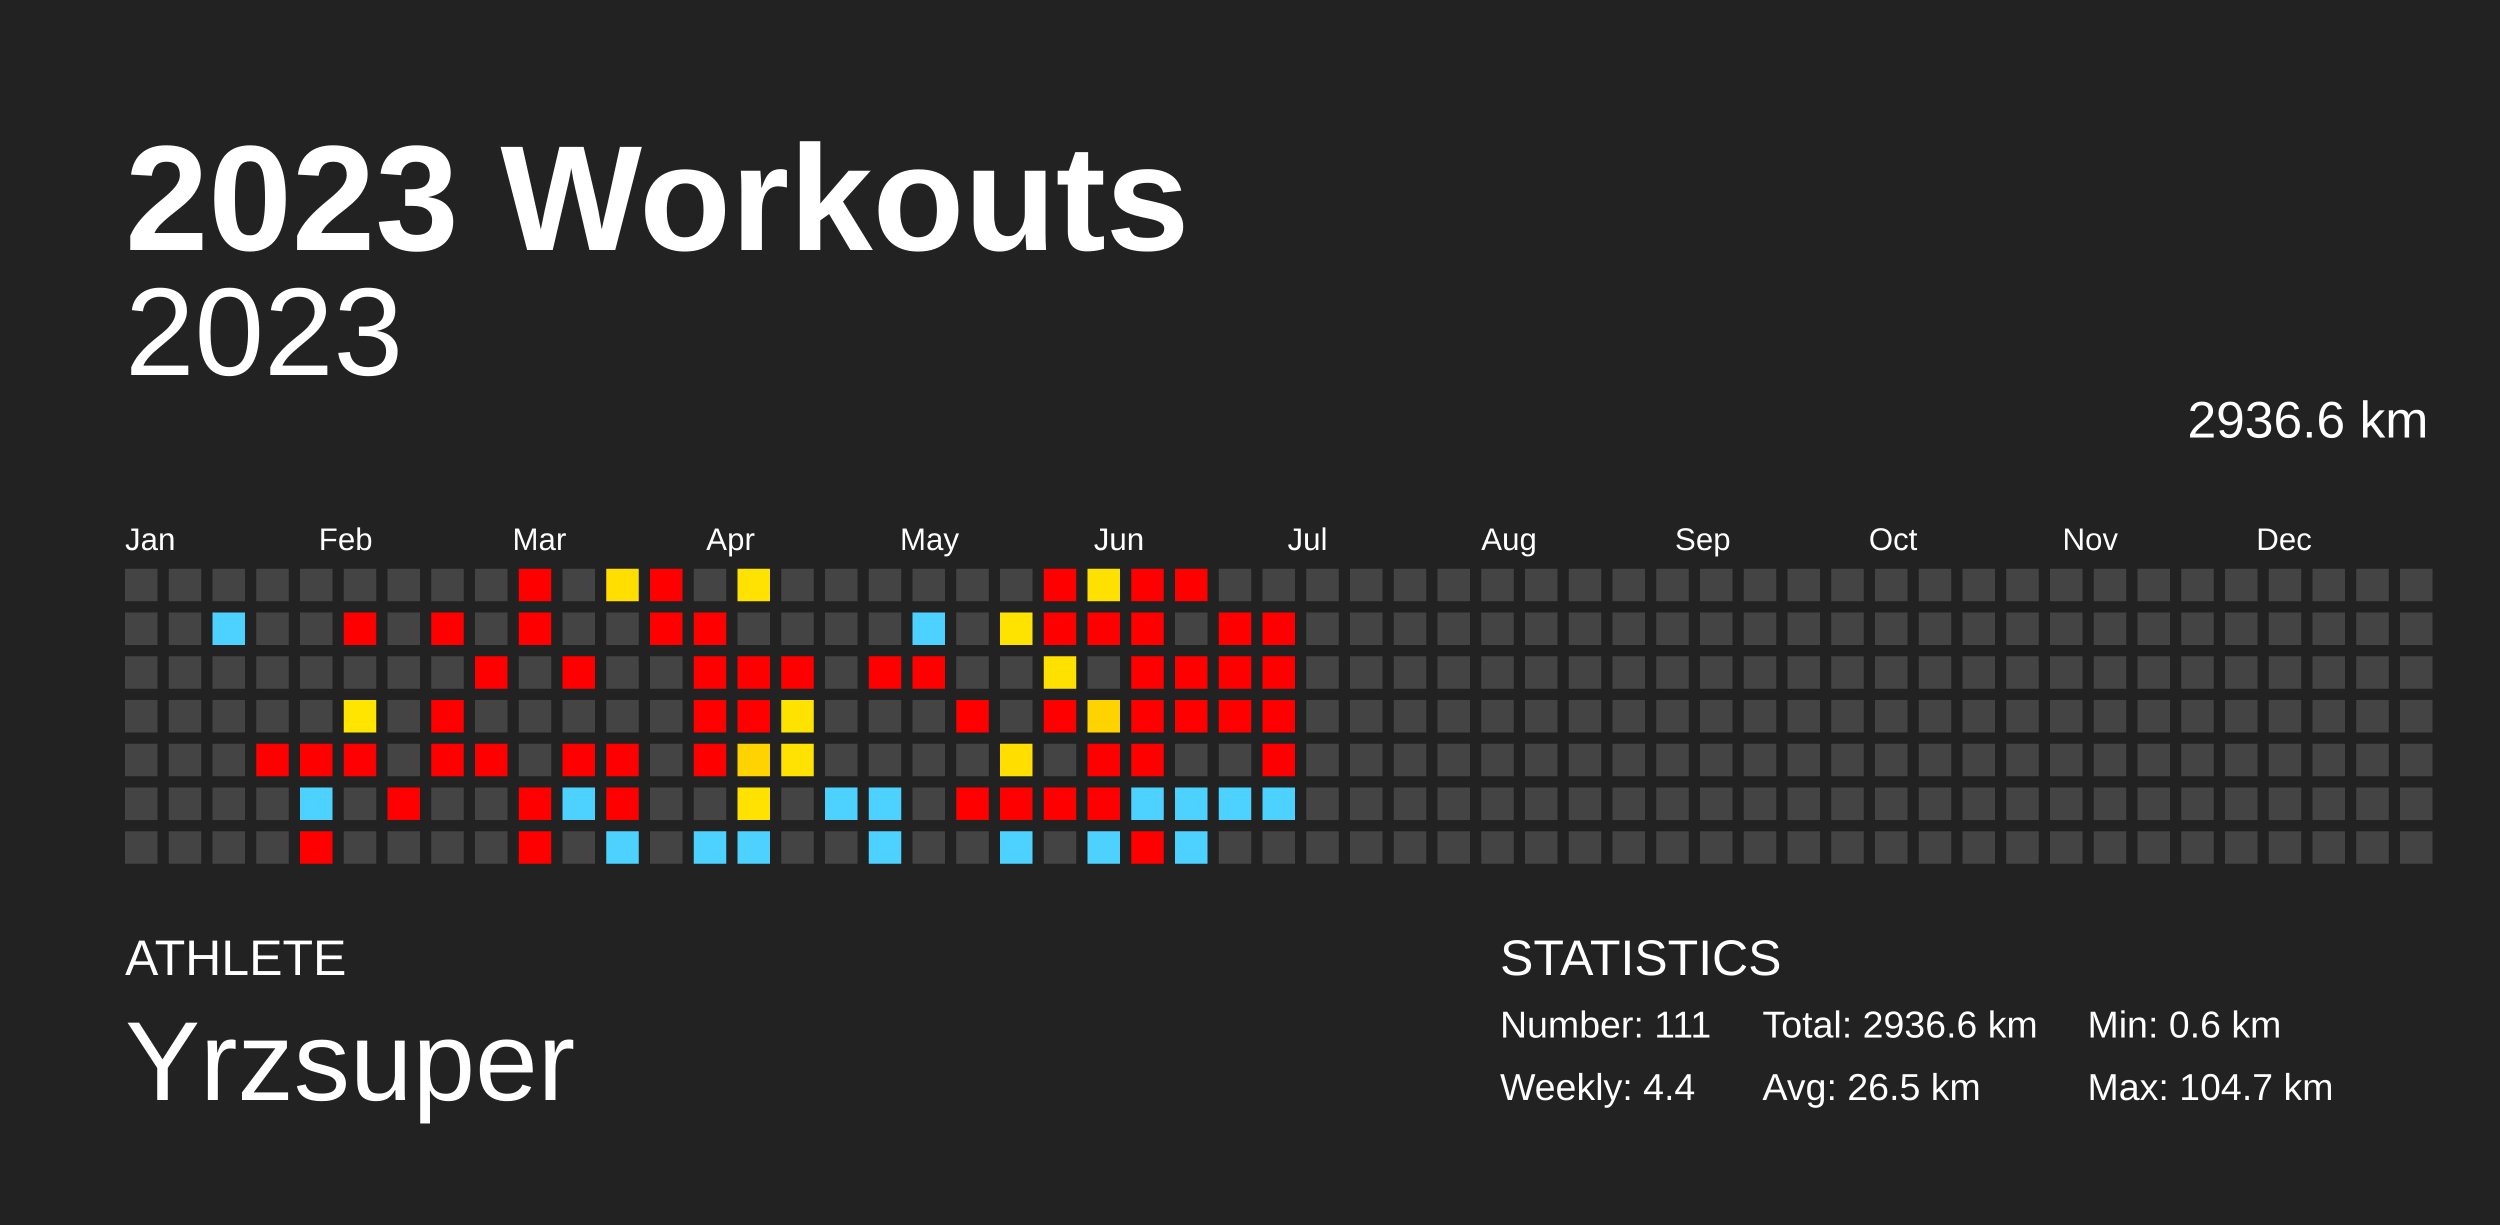
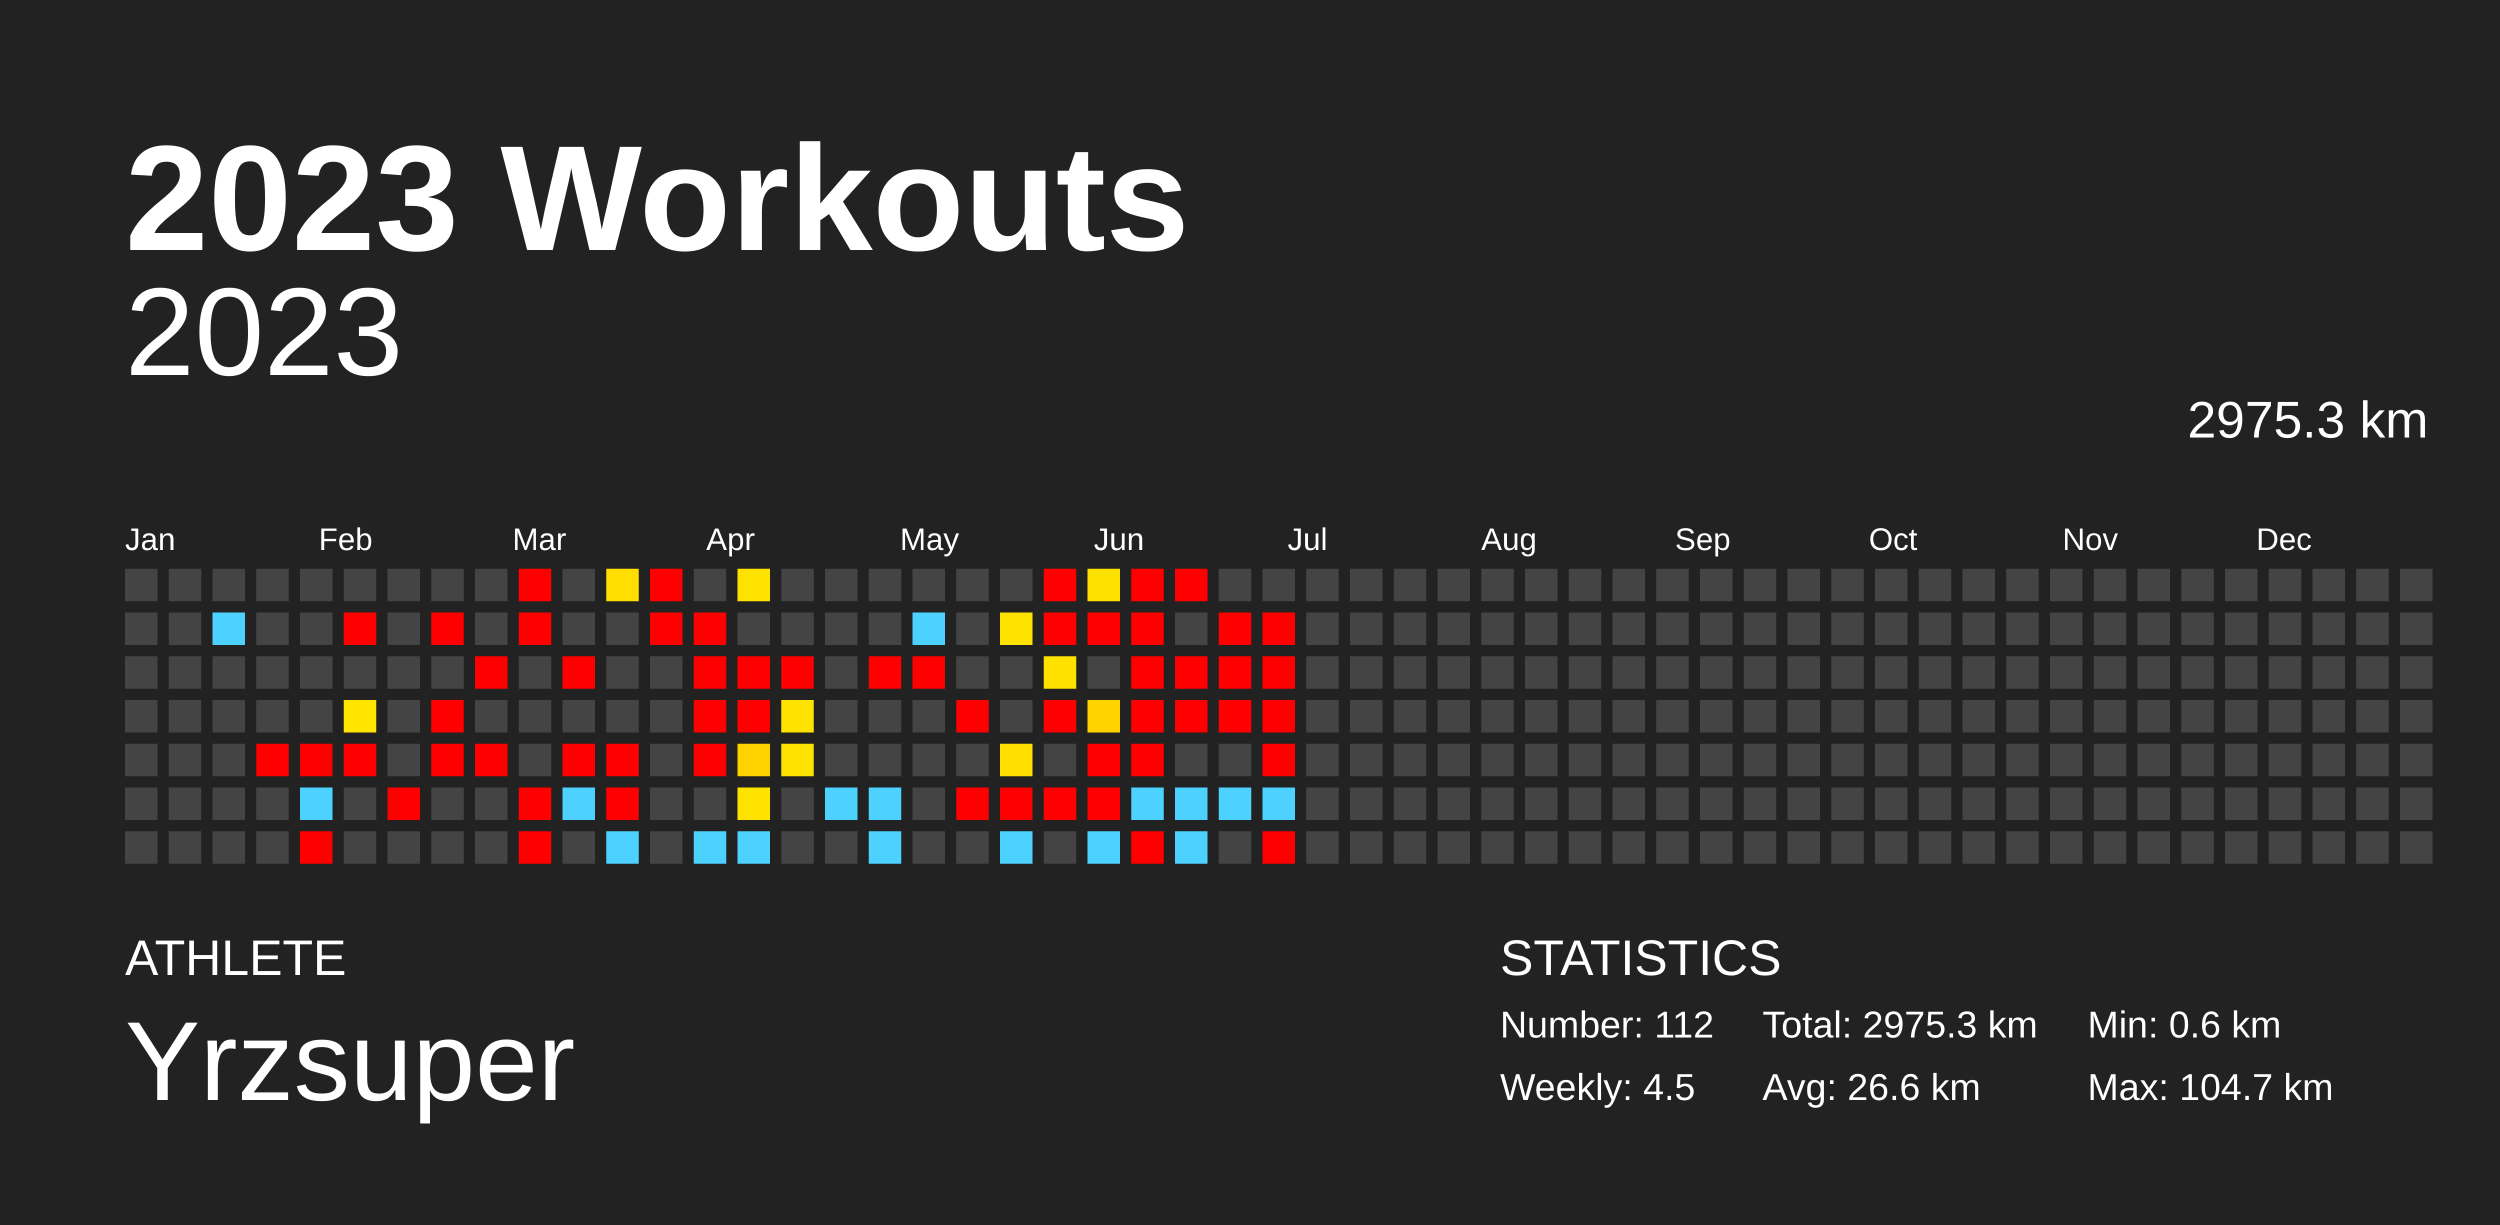
<svg xmlns="http://www.w3.org/2000/svg" baseProfile="full" height="98mm" version="1.1" viewBox="0,0,200,98" width="200mm">
  <defs />
  <rect fill="#222222" height="98" width="200" x="0" y="0" />
  <text fill="#FFFFFF" style="font-size:12px; font-family:Arial; font-weight:bold;" x="10" y="20">2023 Workouts</text>
  <text fill="#FFFFFF" style="font-size:4px; font-family:Arial" x="10" y="78">ATHLETE</text>
  <text fill="#FFFFFF" style="font-size:9px; font-family:Arial" x="10" y="88">Yrzsuper</text>
  <text fill="#FFFFFF" style="font-size:4px; font-family:Arial" x="120" y="78">STATISTICS</text>
-   <text fill="#FFFFFF" style="font-size:3px; font-family:Arial" x="120" y="83">Number: 111</text>
-   <text fill="#FFFFFF" style="font-size:3px; font-family:Arial" x="120" y="88">Weekly: 4.4</text>
-   <text fill="#FFFFFF" style="font-size:3px; font-family:Arial" x="141" y="83">Total: 2936.6 km</text>
-   <text fill="#FFFFFF" style="font-size:3px; font-family:Arial" x="141" y="88">Avg: 26.5 km</text>
+   <text fill="#FFFFFF" style="font-size:3px; font-family:Arial" x="120" y="83">Number: 112</text>
+   <text fill="#FFFFFF" style="font-size:3px; font-family:Arial" x="120" y="88">Weekly: 4.5</text>
+   <text fill="#FFFFFF" style="font-size:3px; font-family:Arial" x="141" y="83">Total: 2975.3 km</text>
+   <text fill="#FFFFFF" style="font-size:3px; font-family:Arial" x="141" y="88">Avg: 26.6 km</text>
  <text fill="#FFFFFF" style="font-size:3px; font-family:Arial" x="167" y="83">Min: 0.6 km</text>
  <text fill="#FFFFFF" style="font-size:3px; font-family:Arial" x="167" y="88">Max: 104.7 km</text>
  <text alignment-baseline="hanging" fill="#FFFFFF" style="font-size:10.0px; font-family:Arial;" x="10" y="30">2023</text>
-   <text alignment-baseline="hanging" fill="#FFFFFF" style="font-size:4.125px; font-family:Arial;" x="175" y="35">2936.6 km</text>
+   <text alignment-baseline="hanging" fill="#FFFFFF" style="font-size:4.125px; font-family:Arial;" x="175" y="35">2975.3 km</text>
  <text fill="#FFFFFF" style="font-size:2.5px; font-family:Arial" x="10.0" y="44">Jan</text>
  <text fill="#FFFFFF" style="font-size:2.5px; font-family:Arial" x="25.5" y="44">Feb</text>
  <text fill="#FFFFFF" style="font-size:2.5px; font-family:Arial" x="41.0" y="44">Mar</text>
  <text fill="#FFFFFF" style="font-size:2.5px; font-family:Arial" x="56.5" y="44">Apr</text>
  <text fill="#FFFFFF" style="font-size:2.5px; font-family:Arial" x="72.0" y="44">May</text>
  <text fill="#FFFFFF" style="font-size:2.5px; font-family:Arial" x="87.5" y="44">Jun</text>
  <text fill="#FFFFFF" style="font-size:2.5px; font-family:Arial" x="103.0" y="44">Jul</text>
  <text fill="#FFFFFF" style="font-size:2.5px; font-family:Arial" x="118.5" y="44">Aug</text>
  <text fill="#FFFFFF" style="font-size:2.5px; font-family:Arial" x="134.0" y="44">Sep</text>
  <text fill="#FFFFFF" style="font-size:2.5px; font-family:Arial" x="149.5" y="44">Oct</text>
  <text fill="#FFFFFF" style="font-size:2.5px; font-family:Arial" x="165.0" y="44">Nov</text>
  <text fill="#FFFFFF" style="font-size:2.5px; font-family:Arial" x="180.5" y="44">Dec</text>
  <rect fill="#444444" height="2.6" width="2.6" x="10.0" y="45.5" />
  <rect fill="#444444" height="2.6" width="2.6" x="10.0" y="49.0" />
  <rect fill="#444444" height="2.6" width="2.6" x="10.0" y="52.5" />
  <rect fill="#444444" height="2.6" width="2.6" x="10.0" y="56.0" />
  <rect fill="#444444" height="2.6" width="2.6" x="10.0" y="59.5" />
  <rect fill="#444444" height="2.6" width="2.6" x="10.0" y="63.0" />
  <rect fill="#444444" height="2.6" width="2.6" x="10.0" y="66.5" />
  <rect fill="#444444" height="2.6" width="2.6" x="13.5" y="45.5" />
  <rect fill="#444444" height="2.6" width="2.6" x="13.5" y="49.0" />
  <rect fill="#444444" height="2.6" width="2.6" x="13.5" y="52.5" />
  <rect fill="#444444" height="2.6" width="2.6" x="13.5" y="56.0" />
  <rect fill="#444444" height="2.6" width="2.6" x="13.5" y="59.5" />
  <rect fill="#444444" height="2.6" width="2.6" x="13.5" y="63.0" />
  <rect fill="#444444" height="2.6" width="2.6" x="13.5" y="66.5" />
  <rect fill="#444444" height="2.6" width="2.6" x="17.0" y="45.5" />
  <rect fill="#4dd2ff" height="2.6" width="2.6" x="17.0" y="49.0" />
  <rect fill="#444444" height="2.6" width="2.6" x="17.0" y="52.5" />
  <rect fill="#444444" height="2.6" width="2.6" x="17.0" y="56.0" />
  <rect fill="#444444" height="2.6" width="2.6" x="17.0" y="59.5" />
  <rect fill="#444444" height="2.6" width="2.6" x="17.0" y="63.0" />
  <rect fill="#444444" height="2.6" width="2.6" x="17.0" y="66.5" />
  <rect fill="#444444" height="2.6" width="2.6" x="20.5" y="45.5" />
  <rect fill="#444444" height="2.6" width="2.6" x="20.5" y="49.0" />
  <rect fill="#444444" height="2.6" width="2.6" x="20.5" y="52.5" />
  <rect fill="#444444" height="2.6" width="2.6" x="20.5" y="56.0" />
  <rect fill="red" height="2.6" width="2.6" x="20.5" y="59.5" />
  <rect fill="#444444" height="2.6" width="2.6" x="20.5" y="63.0" />
  <rect fill="#444444" height="2.6" width="2.6" x="20.5" y="66.5" />
  <rect fill="#444444" height="2.6" width="2.6" x="24.0" y="45.5" />
  <rect fill="#444444" height="2.6" width="2.6" x="24.0" y="49.0" />
  <rect fill="#444444" height="2.6" width="2.6" x="24.0" y="52.5" />
  <rect fill="#444444" height="2.6" width="2.6" x="24.0" y="56.0" />
  <rect fill="red" height="2.6" width="2.6" x="24.0" y="59.5" />
  <rect fill="#4dd2ff" height="2.6" width="2.6" x="24.0" y="63.0" />
  <rect fill="red" height="2.6" width="2.6" x="24.0" y="66.5" />
  <rect fill="#444444" height="2.6" width="2.6" x="27.5" y="45.5" />
  <rect fill="red" height="2.6" width="2.6" x="27.5" y="49.0" />
  <rect fill="#444444" height="2.6" width="2.6" x="27.5" y="52.5" />
  <rect fill="#ffe500" height="2.6" width="2.6" x="27.5" y="56.0" />
  <rect fill="red" height="2.6" width="2.6" x="27.5" y="59.5" />
  <rect fill="#444444" height="2.6" width="2.6" x="27.5" y="63.0" />
  <rect fill="#444444" height="2.6" width="2.6" x="27.5" y="66.5" />
  <rect fill="#444444" height="2.6" width="2.6" x="31.0" y="45.5" />
  <rect fill="#444444" height="2.6" width="2.6" x="31.0" y="49.0" />
  <rect fill="#444444" height="2.6" width="2.6" x="31.0" y="52.5" />
  <rect fill="#444444" height="2.6" width="2.6" x="31.0" y="56.0" />
  <rect fill="#444444" height="2.6" width="2.6" x="31.0" y="59.5" />
  <rect fill="red" height="2.6" width="2.6" x="31.0" y="63.0" />
  <rect fill="#444444" height="2.6" width="2.6" x="31.0" y="66.5" />
  <rect fill="#444444" height="2.6" width="2.6" x="34.5" y="45.5" />
  <rect fill="red" height="2.6" width="2.6" x="34.5" y="49.0" />
  <rect fill="#444444" height="2.6" width="2.6" x="34.5" y="52.5" />
  <rect fill="red" height="2.6" width="2.6" x="34.5" y="56.0" />
  <rect fill="red" height="2.6" width="2.6" x="34.5" y="59.5" />
  <rect fill="#444444" height="2.6" width="2.6" x="34.5" y="63.0" />
  <rect fill="#444444" height="2.6" width="2.6" x="34.5" y="66.5" />
  <rect fill="#444444" height="2.6" width="2.6" x="38.0" y="45.5" />
  <rect fill="#444444" height="2.6" width="2.6" x="38.0" y="49.0" />
  <rect fill="red" height="2.6" width="2.6" x="38.0" y="52.5" />
  <rect fill="#444444" height="2.6" width="2.6" x="38.0" y="56.0" />
  <rect fill="red" height="2.6" width="2.6" x="38.0" y="59.5" />
  <rect fill="#444444" height="2.6" width="2.6" x="38.0" y="63.0" />
  <rect fill="#444444" height="2.6" width="2.6" x="38.0" y="66.5" />
  <rect fill="red" height="2.6" width="2.6" x="41.5" y="45.5" />
  <rect fill="red" height="2.6" width="2.6" x="41.5" y="49.0" />
  <rect fill="#444444" height="2.6" width="2.6" x="41.5" y="52.5" />
  <rect fill="#444444" height="2.6" width="2.6" x="41.5" y="56.0" />
  <rect fill="#444444" height="2.6" width="2.6" x="41.5" y="59.5" />
  <rect fill="red" height="2.6" width="2.6" x="41.5" y="63.0" />
  <rect fill="red" height="2.6" width="2.6" x="41.5" y="66.5" />
  <rect fill="#444444" height="2.6" width="2.6" x="45.0" y="45.5" />
  <rect fill="#444444" height="2.6" width="2.6" x="45.0" y="49.0" />
  <rect fill="red" height="2.6" width="2.6" x="45.0" y="52.5" />
  <rect fill="#444444" height="2.6" width="2.6" x="45.0" y="56.0" />
  <rect fill="red" height="2.6" width="2.6" x="45.0" y="59.5" />
  <rect fill="#4dd2ff" height="2.6" width="2.6" x="45.0" y="63.0" />
  <rect fill="#444444" height="2.6" width="2.6" x="45.0" y="66.5" />
  <rect fill="#ffde00" height="2.6" width="2.6" x="48.5" y="45.5" />
  <rect fill="#444444" height="2.6" width="2.6" x="48.5" y="49.0" />
  <rect fill="#444444" height="2.6" width="2.6" x="48.5" y="52.5" />
  <rect fill="#444444" height="2.6" width="2.6" x="48.5" y="56.0" />
  <rect fill="red" height="2.6" width="2.6" x="48.5" y="59.5" />
  <rect fill="red" height="2.6" width="2.6" x="48.5" y="63.0" />
  <rect fill="#4dd2ff" height="2.6" width="2.6" x="48.5" y="66.5" />
  <rect fill="red" height="2.6" width="2.6" x="52.0" y="45.5" />
  <rect fill="red" height="2.6" width="2.6" x="52.0" y="49.0" />
  <rect fill="#444444" height="2.6" width="2.6" x="52.0" y="52.5" />
  <rect fill="#444444" height="2.6" width="2.6" x="52.0" y="56.0" />
  <rect fill="#444444" height="2.6" width="2.6" x="52.0" y="59.5" />
  <rect fill="#444444" height="2.6" width="2.6" x="52.0" y="63.0" />
  <rect fill="#444444" height="2.6" width="2.6" x="52.0" y="66.5" />
  <rect fill="#444444" height="2.6" width="2.6" x="55.5" y="45.5" />
  <rect fill="red" height="2.6" width="2.6" x="55.5" y="49.0" />
  <rect fill="red" height="2.6" width="2.6" x="55.5" y="52.5" />
  <rect fill="red" height="2.6" width="2.6" x="55.5" y="56.0" />
  <rect fill="red" height="2.6" width="2.6" x="55.5" y="59.5" />
  <rect fill="#444444" height="2.6" width="2.6" x="55.5" y="63.0" />
  <rect fill="#4dd2ff" height="2.6" width="2.6" x="55.5" y="66.5" />
  <rect fill="#ffe200" height="2.6" width="2.6" x="59.0" y="45.5" />
  <rect fill="#444444" height="2.6" width="2.6" x="59.0" y="49.0" />
  <rect fill="red" height="2.6" width="2.6" x="59.0" y="52.5" />
  <rect fill="red" height="2.6" width="2.6" x="59.0" y="56.0" />
  <rect fill="#ffd300" height="2.6" width="2.6" x="59.0" y="59.5" />
  <rect fill="#ffe200" height="2.6" width="2.6" x="59.0" y="63.0" />
  <rect fill="#4dd2ff" height="2.6" width="2.6" x="59.0" y="66.5" />
  <rect fill="#444444" height="2.6" width="2.6" x="62.5" y="45.5" />
  <rect fill="#444444" height="2.6" width="2.6" x="62.5" y="49.0" />
  <rect fill="red" height="2.6" width="2.6" x="62.5" y="52.5" />
  <rect fill="#ffe300" height="2.6" width="2.6" x="62.5" y="56.0" />
  <rect fill="#ffe200" height="2.6" width="2.6" x="62.5" y="59.5" />
  <rect fill="#444444" height="2.6" width="2.6" x="62.5" y="63.0" />
  <rect fill="#444444" height="2.6" width="2.6" x="62.5" y="66.5" />
  <rect fill="#444444" height="2.6" width="2.6" x="66.0" y="45.5" />
  <rect fill="#444444" height="2.6" width="2.6" x="66.0" y="49.0" />
  <rect fill="#444444" height="2.6" width="2.6" x="66.0" y="52.5" />
  <rect fill="#444444" height="2.6" width="2.6" x="66.0" y="56.0" />
  <rect fill="#444444" height="2.6" width="2.6" x="66.0" y="59.5" />
  <rect fill="#4dd2ff" height="2.6" width="2.6" x="66.0" y="63.0" />
  <rect fill="#444444" height="2.6" width="2.6" x="66.0" y="66.5" />
  <rect fill="#444444" height="2.6" width="2.6" x="69.5" y="45.5" />
  <rect fill="#444444" height="2.6" width="2.6" x="69.5" y="49.0" />
  <rect fill="red" height="2.6" width="2.6" x="69.5" y="52.5" />
  <rect fill="#444444" height="2.6" width="2.6" x="69.5" y="56.0" />
  <rect fill="#444444" height="2.6" width="2.6" x="69.5" y="59.5" />
  <rect fill="#4dd2ff" height="2.6" width="2.6" x="69.5" y="63.0" />
  <rect fill="#4dd2ff" height="2.6" width="2.6" x="69.5" y="66.5" />
  <rect fill="#444444" height="2.6" width="2.6" x="73.0" y="45.5" />
  <rect fill="#4dd2ff" height="2.6" width="2.6" x="73.0" y="49.0" />
  <rect fill="red" height="2.6" width="2.6" x="73.0" y="52.5" />
  <rect fill="#444444" height="2.6" width="2.6" x="73.0" y="56.0" />
  <rect fill="#444444" height="2.6" width="2.6" x="73.0" y="59.5" />
  <rect fill="#444444" height="2.6" width="2.6" x="73.0" y="63.0" />
  <rect fill="#444444" height="2.6" width="2.6" x="73.0" y="66.5" />
  <rect fill="#444444" height="2.6" width="2.6" x="76.5" y="45.5" />
  <rect fill="#444444" height="2.6" width="2.6" x="76.5" y="49.0" />
  <rect fill="#444444" height="2.6" width="2.6" x="76.5" y="52.5" />
  <rect fill="red" height="2.6" width="2.6" x="76.5" y="56.0" />
  <rect fill="#444444" height="2.6" width="2.6" x="76.5" y="59.5" />
  <rect fill="red" height="2.6" width="2.6" x="76.5" y="63.0" />
  <rect fill="#444444" height="2.6" width="2.6" x="76.5" y="66.5" />
  <rect fill="#444444" height="2.6" width="2.6" x="80.0" y="45.5" />
  <rect fill="#ffe300" height="2.6" width="2.6" x="80.0" y="49.0" />
  <rect fill="#444444" height="2.6" width="2.6" x="80.0" y="52.5" />
  <rect fill="#444444" height="2.6" width="2.6" x="80.0" y="56.0" />
  <rect fill="#ffde00" height="2.6" width="2.6" x="80.0" y="59.5" />
  <rect fill="red" height="2.6" width="2.6" x="80.0" y="63.0" />
  <rect fill="#4dd2ff" height="2.6" width="2.6" x="80.0" y="66.5" />
  <rect fill="red" height="2.6" width="2.6" x="83.5" y="45.5" />
  <rect fill="red" height="2.6" width="2.6" x="83.5" y="49.0" />
  <rect fill="#ffe100" height="2.6" width="2.6" x="83.5" y="52.5" />
  <rect fill="red" height="2.6" width="2.6" x="83.5" y="56.0" />
  <rect fill="#444444" height="2.6" width="2.6" x="83.5" y="59.5" />
  <rect fill="red" height="2.6" width="2.6" x="83.5" y="63.0" />
  <rect fill="#444444" height="2.6" width="2.6" x="83.5" y="66.5" />
  <rect fill="#ffe100" height="2.6" width="2.6" x="87.0" y="45.5" />
  <rect fill="red" height="2.6" width="2.6" x="87.0" y="49.0" />
  <rect fill="#444444" height="2.6" width="2.6" x="87.0" y="52.5" />
  <rect fill="#ffd300" height="2.6" width="2.6" x="87.0" y="56.0" />
  <rect fill="red" height="2.6" width="2.6" x="87.0" y="59.5" />
  <rect fill="red" height="2.6" width="2.6" x="87.0" y="63.0" />
  <rect fill="#4dd2ff" height="2.6" width="2.6" x="87.0" y="66.5" />
  <rect fill="red" height="2.6" width="2.6" x="90.5" y="45.5" />
  <rect fill="red" height="2.6" width="2.6" x="90.5" y="49.0" />
  <rect fill="red" height="2.6" width="2.6" x="90.5" y="52.5" />
  <rect fill="red" height="2.6" width="2.6" x="90.5" y="56.0" />
  <rect fill="red" height="2.6" width="2.6" x="90.5" y="59.5" />
  <rect fill="#4dd2ff" height="2.6" width="2.6" x="90.5" y="63.0" />
  <rect fill="red" height="2.6" width="2.6" x="90.5" y="66.5" />
  <rect fill="red" height="2.6" width="2.6" x="94.0" y="45.5" />
  <rect fill="#444444" height="2.6" width="2.6" x="94.0" y="49.0" />
  <rect fill="red" height="2.6" width="2.6" x="94.0" y="52.5" />
  <rect fill="red" height="2.6" width="2.6" x="94.0" y="56.0" />
  <rect fill="#444444" height="2.6" width="2.6" x="94.0" y="59.5" />
  <rect fill="#4dd2ff" height="2.6" width="2.6" x="94.0" y="63.0" />
  <rect fill="#4dd2ff" height="2.6" width="2.6" x="94.0" y="66.5" />
  <rect fill="#444444" height="2.6" width="2.6" x="97.5" y="45.5" />
  <rect fill="red" height="2.6" width="2.6" x="97.5" y="49.0" />
  <rect fill="red" height="2.6" width="2.6" x="97.5" y="52.5" />
  <rect fill="red" height="2.6" width="2.6" x="97.5" y="56.0" />
  <rect fill="#444444" height="2.6" width="2.6" x="97.5" y="59.5" />
  <rect fill="#4dd2ff" height="2.6" width="2.6" x="97.5" y="63.0" />
  <rect fill="#444444" height="2.6" width="2.6" x="97.5" y="66.5" />
  <rect fill="#444444" height="2.6" width="2.6" x="101.0" y="45.5" />
  <rect fill="red" height="2.6" width="2.6" x="101.0" y="49.0" />
  <rect fill="red" height="2.6" width="2.6" x="101.0" y="52.5" />
  <rect fill="red" height="2.6" width="2.6" x="101.0" y="56.0" />
  <rect fill="red" height="2.6" width="2.6" x="101.0" y="59.5" />
  <rect fill="#4dd2ff" height="2.6" width="2.6" x="101.0" y="63.0" />
-   <rect fill="#444444" height="2.6" width="2.6" x="101.0" y="66.5" />
+   <rect fill="red" height="2.6" width="2.6" x="101.0" y="66.5" />
  <rect fill="#444444" height="2.6" width="2.6" x="104.5" y="45.5" />
  <rect fill="#444444" height="2.6" width="2.6" x="104.5" y="49.0" />
  <rect fill="#444444" height="2.6" width="2.6" x="104.5" y="52.5" />
  <rect fill="#444444" height="2.6" width="2.6" x="104.5" y="56.0" />
  <rect fill="#444444" height="2.6" width="2.6" x="104.5" y="59.5" />
  <rect fill="#444444" height="2.6" width="2.6" x="104.5" y="63.0" />
  <rect fill="#444444" height="2.6" width="2.6" x="104.5" y="66.5" />
  <rect fill="#444444" height="2.6" width="2.6" x="108.0" y="45.5" />
  <rect fill="#444444" height="2.6" width="2.6" x="108.0" y="49.0" />
  <rect fill="#444444" height="2.6" width="2.6" x="108.0" y="52.5" />
  <rect fill="#444444" height="2.6" width="2.6" x="108.0" y="56.0" />
  <rect fill="#444444" height="2.6" width="2.6" x="108.0" y="59.5" />
  <rect fill="#444444" height="2.6" width="2.6" x="108.0" y="63.0" />
  <rect fill="#444444" height="2.6" width="2.6" x="108.0" y="66.5" />
  <rect fill="#444444" height="2.6" width="2.6" x="111.5" y="45.5" />
  <rect fill="#444444" height="2.6" width="2.6" x="111.5" y="49.0" />
  <rect fill="#444444" height="2.6" width="2.6" x="111.5" y="52.5" />
  <rect fill="#444444" height="2.6" width="2.6" x="111.5" y="56.0" />
  <rect fill="#444444" height="2.6" width="2.6" x="111.5" y="59.5" />
  <rect fill="#444444" height="2.6" width="2.6" x="111.5" y="63.0" />
  <rect fill="#444444" height="2.6" width="2.6" x="111.5" y="66.5" />
  <rect fill="#444444" height="2.6" width="2.6" x="115.0" y="45.5" />
  <rect fill="#444444" height="2.6" width="2.6" x="115.0" y="49.0" />
  <rect fill="#444444" height="2.6" width="2.6" x="115.0" y="52.5" />
  <rect fill="#444444" height="2.6" width="2.6" x="115.0" y="56.0" />
  <rect fill="#444444" height="2.6" width="2.6" x="115.0" y="59.5" />
  <rect fill="#444444" height="2.6" width="2.6" x="115.0" y="63.0" />
  <rect fill="#444444" height="2.6" width="2.6" x="115.0" y="66.5" />
  <rect fill="#444444" height="2.6" width="2.6" x="118.5" y="45.5" />
  <rect fill="#444444" height="2.6" width="2.6" x="118.5" y="49.0" />
  <rect fill="#444444" height="2.6" width="2.6" x="118.5" y="52.5" />
  <rect fill="#444444" height="2.6" width="2.6" x="118.5" y="56.0" />
  <rect fill="#444444" height="2.6" width="2.6" x="118.5" y="59.5" />
  <rect fill="#444444" height="2.6" width="2.6" x="118.5" y="63.0" />
  <rect fill="#444444" height="2.6" width="2.6" x="118.5" y="66.5" />
  <rect fill="#444444" height="2.6" width="2.6" x="122.0" y="45.5" />
  <rect fill="#444444" height="2.6" width="2.6" x="122.0" y="49.0" />
  <rect fill="#444444" height="2.6" width="2.6" x="122.0" y="52.5" />
  <rect fill="#444444" height="2.6" width="2.6" x="122.0" y="56.0" />
  <rect fill="#444444" height="2.6" width="2.6" x="122.0" y="59.5" />
  <rect fill="#444444" height="2.6" width="2.6" x="122.0" y="63.0" />
  <rect fill="#444444" height="2.6" width="2.6" x="122.0" y="66.5" />
  <rect fill="#444444" height="2.6" width="2.6" x="125.5" y="45.5" />
  <rect fill="#444444" height="2.6" width="2.6" x="125.5" y="49.0" />
  <rect fill="#444444" height="2.6" width="2.6" x="125.5" y="52.5" />
  <rect fill="#444444" height="2.6" width="2.6" x="125.5" y="56.0" />
  <rect fill="#444444" height="2.6" width="2.6" x="125.5" y="59.5" />
  <rect fill="#444444" height="2.6" width="2.6" x="125.5" y="63.0" />
  <rect fill="#444444" height="2.6" width="2.6" x="125.5" y="66.5" />
  <rect fill="#444444" height="2.6" width="2.6" x="129.0" y="45.5" />
  <rect fill="#444444" height="2.6" width="2.6" x="129.0" y="49.0" />
  <rect fill="#444444" height="2.6" width="2.6" x="129.0" y="52.5" />
  <rect fill="#444444" height="2.6" width="2.6" x="129.0" y="56.0" />
  <rect fill="#444444" height="2.6" width="2.6" x="129.0" y="59.5" />
  <rect fill="#444444" height="2.6" width="2.6" x="129.0" y="63.0" />
  <rect fill="#444444" height="2.6" width="2.6" x="129.0" y="66.5" />
  <rect fill="#444444" height="2.6" width="2.6" x="132.5" y="45.5" />
  <rect fill="#444444" height="2.6" width="2.6" x="132.5" y="49.0" />
  <rect fill="#444444" height="2.6" width="2.6" x="132.5" y="52.5" />
  <rect fill="#444444" height="2.6" width="2.6" x="132.5" y="56.0" />
  <rect fill="#444444" height="2.6" width="2.6" x="132.5" y="59.5" />
  <rect fill="#444444" height="2.6" width="2.6" x="132.5" y="63.0" />
  <rect fill="#444444" height="2.6" width="2.6" x="132.5" y="66.5" />
  <rect fill="#444444" height="2.6" width="2.6" x="136.0" y="45.5" />
  <rect fill="#444444" height="2.6" width="2.6" x="136.0" y="49.0" />
  <rect fill="#444444" height="2.6" width="2.6" x="136.0" y="52.5" />
  <rect fill="#444444" height="2.6" width="2.6" x="136.0" y="56.0" />
  <rect fill="#444444" height="2.6" width="2.6" x="136.0" y="59.5" />
  <rect fill="#444444" height="2.6" width="2.6" x="136.0" y="63.0" />
  <rect fill="#444444" height="2.6" width="2.6" x="136.0" y="66.5" />
  <rect fill="#444444" height="2.6" width="2.6" x="139.5" y="45.5" />
  <rect fill="#444444" height="2.6" width="2.6" x="139.5" y="49.0" />
  <rect fill="#444444" height="2.6" width="2.6" x="139.5" y="52.5" />
  <rect fill="#444444" height="2.6" width="2.6" x="139.5" y="56.0" />
  <rect fill="#444444" height="2.6" width="2.6" x="139.5" y="59.5" />
  <rect fill="#444444" height="2.6" width="2.6" x="139.5" y="63.0" />
  <rect fill="#444444" height="2.6" width="2.6" x="139.5" y="66.5" />
  <rect fill="#444444" height="2.6" width="2.6" x="143.0" y="45.5" />
  <rect fill="#444444" height="2.6" width="2.6" x="143.0" y="49.0" />
  <rect fill="#444444" height="2.6" width="2.6" x="143.0" y="52.5" />
  <rect fill="#444444" height="2.6" width="2.6" x="143.0" y="56.0" />
  <rect fill="#444444" height="2.6" width="2.6" x="143.0" y="59.5" />
  <rect fill="#444444" height="2.6" width="2.6" x="143.0" y="63.0" />
  <rect fill="#444444" height="2.6" width="2.6" x="143.0" y="66.5" />
  <rect fill="#444444" height="2.6" width="2.6" x="146.5" y="45.5" />
  <rect fill="#444444" height="2.6" width="2.6" x="146.5" y="49.0" />
  <rect fill="#444444" height="2.6" width="2.6" x="146.5" y="52.5" />
  <rect fill="#444444" height="2.6" width="2.6" x="146.5" y="56.0" />
  <rect fill="#444444" height="2.6" width="2.6" x="146.5" y="59.5" />
  <rect fill="#444444" height="2.6" width="2.6" x="146.5" y="63.0" />
  <rect fill="#444444" height="2.6" width="2.6" x="146.5" y="66.5" />
  <rect fill="#444444" height="2.6" width="2.6" x="150.0" y="45.5" />
  <rect fill="#444444" height="2.6" width="2.6" x="150.0" y="49.0" />
  <rect fill="#444444" height="2.6" width="2.6" x="150.0" y="52.5" />
  <rect fill="#444444" height="2.6" width="2.6" x="150.0" y="56.0" />
  <rect fill="#444444" height="2.6" width="2.6" x="150.0" y="59.5" />
  <rect fill="#444444" height="2.6" width="2.6" x="150.0" y="63.0" />
  <rect fill="#444444" height="2.6" width="2.6" x="150.0" y="66.5" />
  <rect fill="#444444" height="2.6" width="2.6" x="153.5" y="45.5" />
  <rect fill="#444444" height="2.6" width="2.6" x="153.5" y="49.0" />
  <rect fill="#444444" height="2.6" width="2.6" x="153.5" y="52.5" />
  <rect fill="#444444" height="2.6" width="2.6" x="153.5" y="56.0" />
  <rect fill="#444444" height="2.6" width="2.6" x="153.5" y="59.5" />
  <rect fill="#444444" height="2.6" width="2.6" x="153.5" y="63.0" />
  <rect fill="#444444" height="2.6" width="2.6" x="153.5" y="66.5" />
  <rect fill="#444444" height="2.6" width="2.6" x="157.0" y="45.5" />
  <rect fill="#444444" height="2.6" width="2.6" x="157.0" y="49.0" />
  <rect fill="#444444" height="2.6" width="2.6" x="157.0" y="52.5" />
  <rect fill="#444444" height="2.6" width="2.6" x="157.0" y="56.0" />
  <rect fill="#444444" height="2.6" width="2.6" x="157.0" y="59.5" />
  <rect fill="#444444" height="2.6" width="2.6" x="157.0" y="63.0" />
  <rect fill="#444444" height="2.6" width="2.6" x="157.0" y="66.5" />
  <rect fill="#444444" height="2.6" width="2.6" x="160.5" y="45.5" />
  <rect fill="#444444" height="2.6" width="2.6" x="160.5" y="49.0" />
  <rect fill="#444444" height="2.6" width="2.6" x="160.5" y="52.5" />
  <rect fill="#444444" height="2.6" width="2.6" x="160.5" y="56.0" />
  <rect fill="#444444" height="2.6" width="2.6" x="160.5" y="59.5" />
  <rect fill="#444444" height="2.6" width="2.6" x="160.5" y="63.0" />
  <rect fill="#444444" height="2.6" width="2.6" x="160.5" y="66.5" />
  <rect fill="#444444" height="2.6" width="2.6" x="164.0" y="45.5" />
  <rect fill="#444444" height="2.6" width="2.6" x="164.0" y="49.0" />
  <rect fill="#444444" height="2.6" width="2.6" x="164.0" y="52.5" />
  <rect fill="#444444" height="2.6" width="2.6" x="164.0" y="56.0" />
  <rect fill="#444444" height="2.6" width="2.6" x="164.0" y="59.5" />
  <rect fill="#444444" height="2.6" width="2.6" x="164.0" y="63.0" />
  <rect fill="#444444" height="2.6" width="2.6" x="164.0" y="66.5" />
  <rect fill="#444444" height="2.6" width="2.6" x="167.5" y="45.5" />
  <rect fill="#444444" height="2.6" width="2.6" x="167.5" y="49.0" />
  <rect fill="#444444" height="2.6" width="2.6" x="167.5" y="52.5" />
  <rect fill="#444444" height="2.6" width="2.6" x="167.5" y="56.0" />
  <rect fill="#444444" height="2.6" width="2.6" x="167.5" y="59.5" />
  <rect fill="#444444" height="2.6" width="2.6" x="167.5" y="63.0" />
  <rect fill="#444444" height="2.6" width="2.6" x="167.5" y="66.5" />
  <rect fill="#444444" height="2.6" width="2.6" x="171.0" y="45.5" />
  <rect fill="#444444" height="2.6" width="2.6" x="171.0" y="49.0" />
  <rect fill="#444444" height="2.6" width="2.6" x="171.0" y="52.5" />
  <rect fill="#444444" height="2.6" width="2.6" x="171.0" y="56.0" />
  <rect fill="#444444" height="2.6" width="2.6" x="171.0" y="59.5" />
  <rect fill="#444444" height="2.6" width="2.6" x="171.0" y="63.0" />
  <rect fill="#444444" height="2.6" width="2.6" x="171.0" y="66.5" />
  <rect fill="#444444" height="2.6" width="2.6" x="174.5" y="45.5" />
  <rect fill="#444444" height="2.6" width="2.6" x="174.5" y="49.0" />
  <rect fill="#444444" height="2.6" width="2.6" x="174.5" y="52.5" />
  <rect fill="#444444" height="2.6" width="2.6" x="174.5" y="56.0" />
  <rect fill="#444444" height="2.6" width="2.6" x="174.5" y="59.5" />
  <rect fill="#444444" height="2.6" width="2.6" x="174.5" y="63.0" />
  <rect fill="#444444" height="2.6" width="2.6" x="174.5" y="66.5" />
  <rect fill="#444444" height="2.6" width="2.6" x="178.0" y="45.5" />
  <rect fill="#444444" height="2.6" width="2.6" x="178.0" y="49.0" />
  <rect fill="#444444" height="2.6" width="2.6" x="178.0" y="52.5" />
  <rect fill="#444444" height="2.6" width="2.6" x="178.0" y="56.0" />
  <rect fill="#444444" height="2.6" width="2.6" x="178.0" y="59.5" />
  <rect fill="#444444" height="2.6" width="2.6" x="178.0" y="63.0" />
  <rect fill="#444444" height="2.6" width="2.6" x="178.0" y="66.5" />
  <rect fill="#444444" height="2.6" width="2.6" x="181.5" y="45.5" />
  <rect fill="#444444" height="2.6" width="2.6" x="181.5" y="49.0" />
  <rect fill="#444444" height="2.6" width="2.6" x="181.5" y="52.5" />
  <rect fill="#444444" height="2.6" width="2.6" x="181.5" y="56.0" />
  <rect fill="#444444" height="2.6" width="2.6" x="181.5" y="59.5" />
  <rect fill="#444444" height="2.6" width="2.6" x="181.5" y="63.0" />
  <rect fill="#444444" height="2.6" width="2.6" x="181.5" y="66.5" />
  <rect fill="#444444" height="2.6" width="2.6" x="185.0" y="45.5" />
  <rect fill="#444444" height="2.6" width="2.6" x="185.0" y="49.0" />
  <rect fill="#444444" height="2.6" width="2.6" x="185.0" y="52.5" />
  <rect fill="#444444" height="2.6" width="2.6" x="185.0" y="56.0" />
  <rect fill="#444444" height="2.6" width="2.6" x="185.0" y="59.5" />
  <rect fill="#444444" height="2.6" width="2.6" x="185.0" y="63.0" />
  <rect fill="#444444" height="2.6" width="2.6" x="185.0" y="66.5" />
  <rect fill="#444444" height="2.6" width="2.6" x="188.5" y="45.5" />
  <rect fill="#444444" height="2.6" width="2.6" x="188.5" y="49.0" />
  <rect fill="#444444" height="2.6" width="2.6" x="188.5" y="52.5" />
  <rect fill="#444444" height="2.6" width="2.6" x="188.5" y="56.0" />
  <rect fill="#444444" height="2.6" width="2.6" x="188.5" y="59.5" />
  <rect fill="#444444" height="2.6" width="2.6" x="188.5" y="63.0" />
  <rect fill="#444444" height="2.6" width="2.6" x="188.5" y="66.5" />
  <rect fill="#444444" height="2.6" width="2.6" x="192.0" y="45.5" />
  <rect fill="#444444" height="2.6" width="2.6" x="192.0" y="49.0" />
  <rect fill="#444444" height="2.6" width="2.6" x="192.0" y="52.5" />
  <rect fill="#444444" height="2.6" width="2.6" x="192.0" y="56.0" />
  <rect fill="#444444" height="2.6" width="2.6" x="192.0" y="59.5" />
  <rect fill="#444444" height="2.6" width="2.6" x="192.0" y="63.0" />
  <rect fill="#444444" height="2.6" width="2.6" x="192.0" y="66.5" />
</svg>
